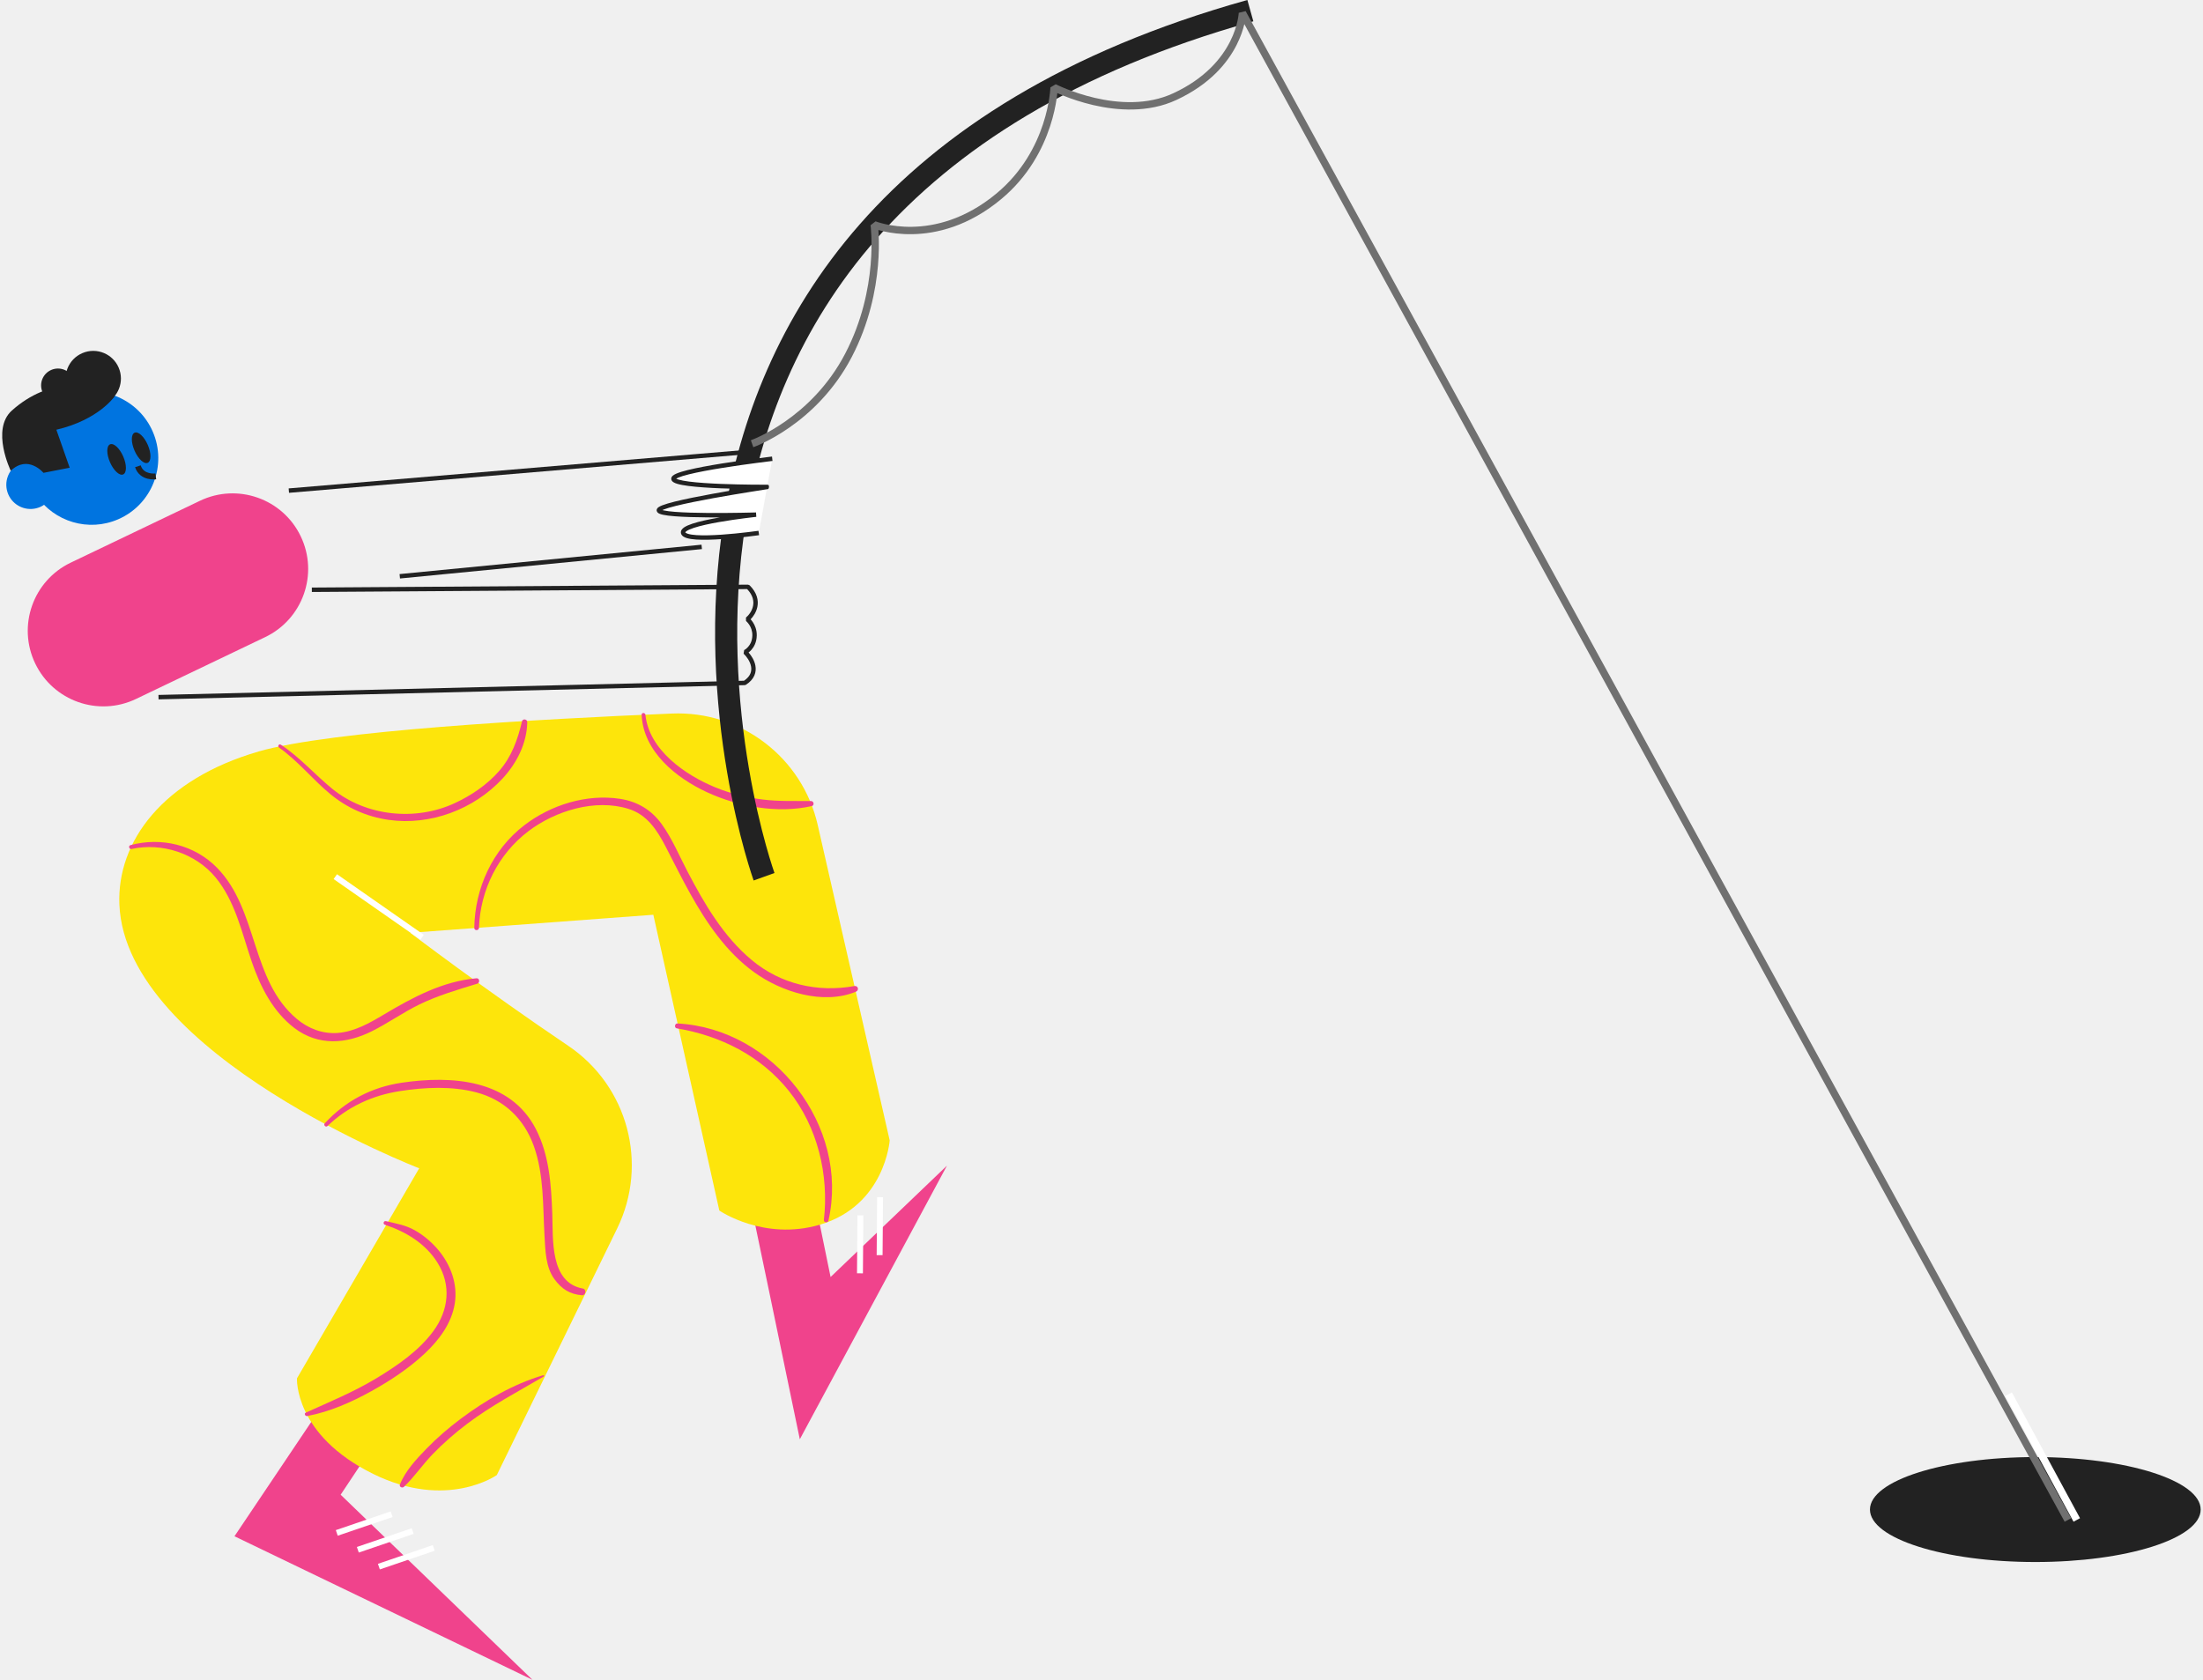
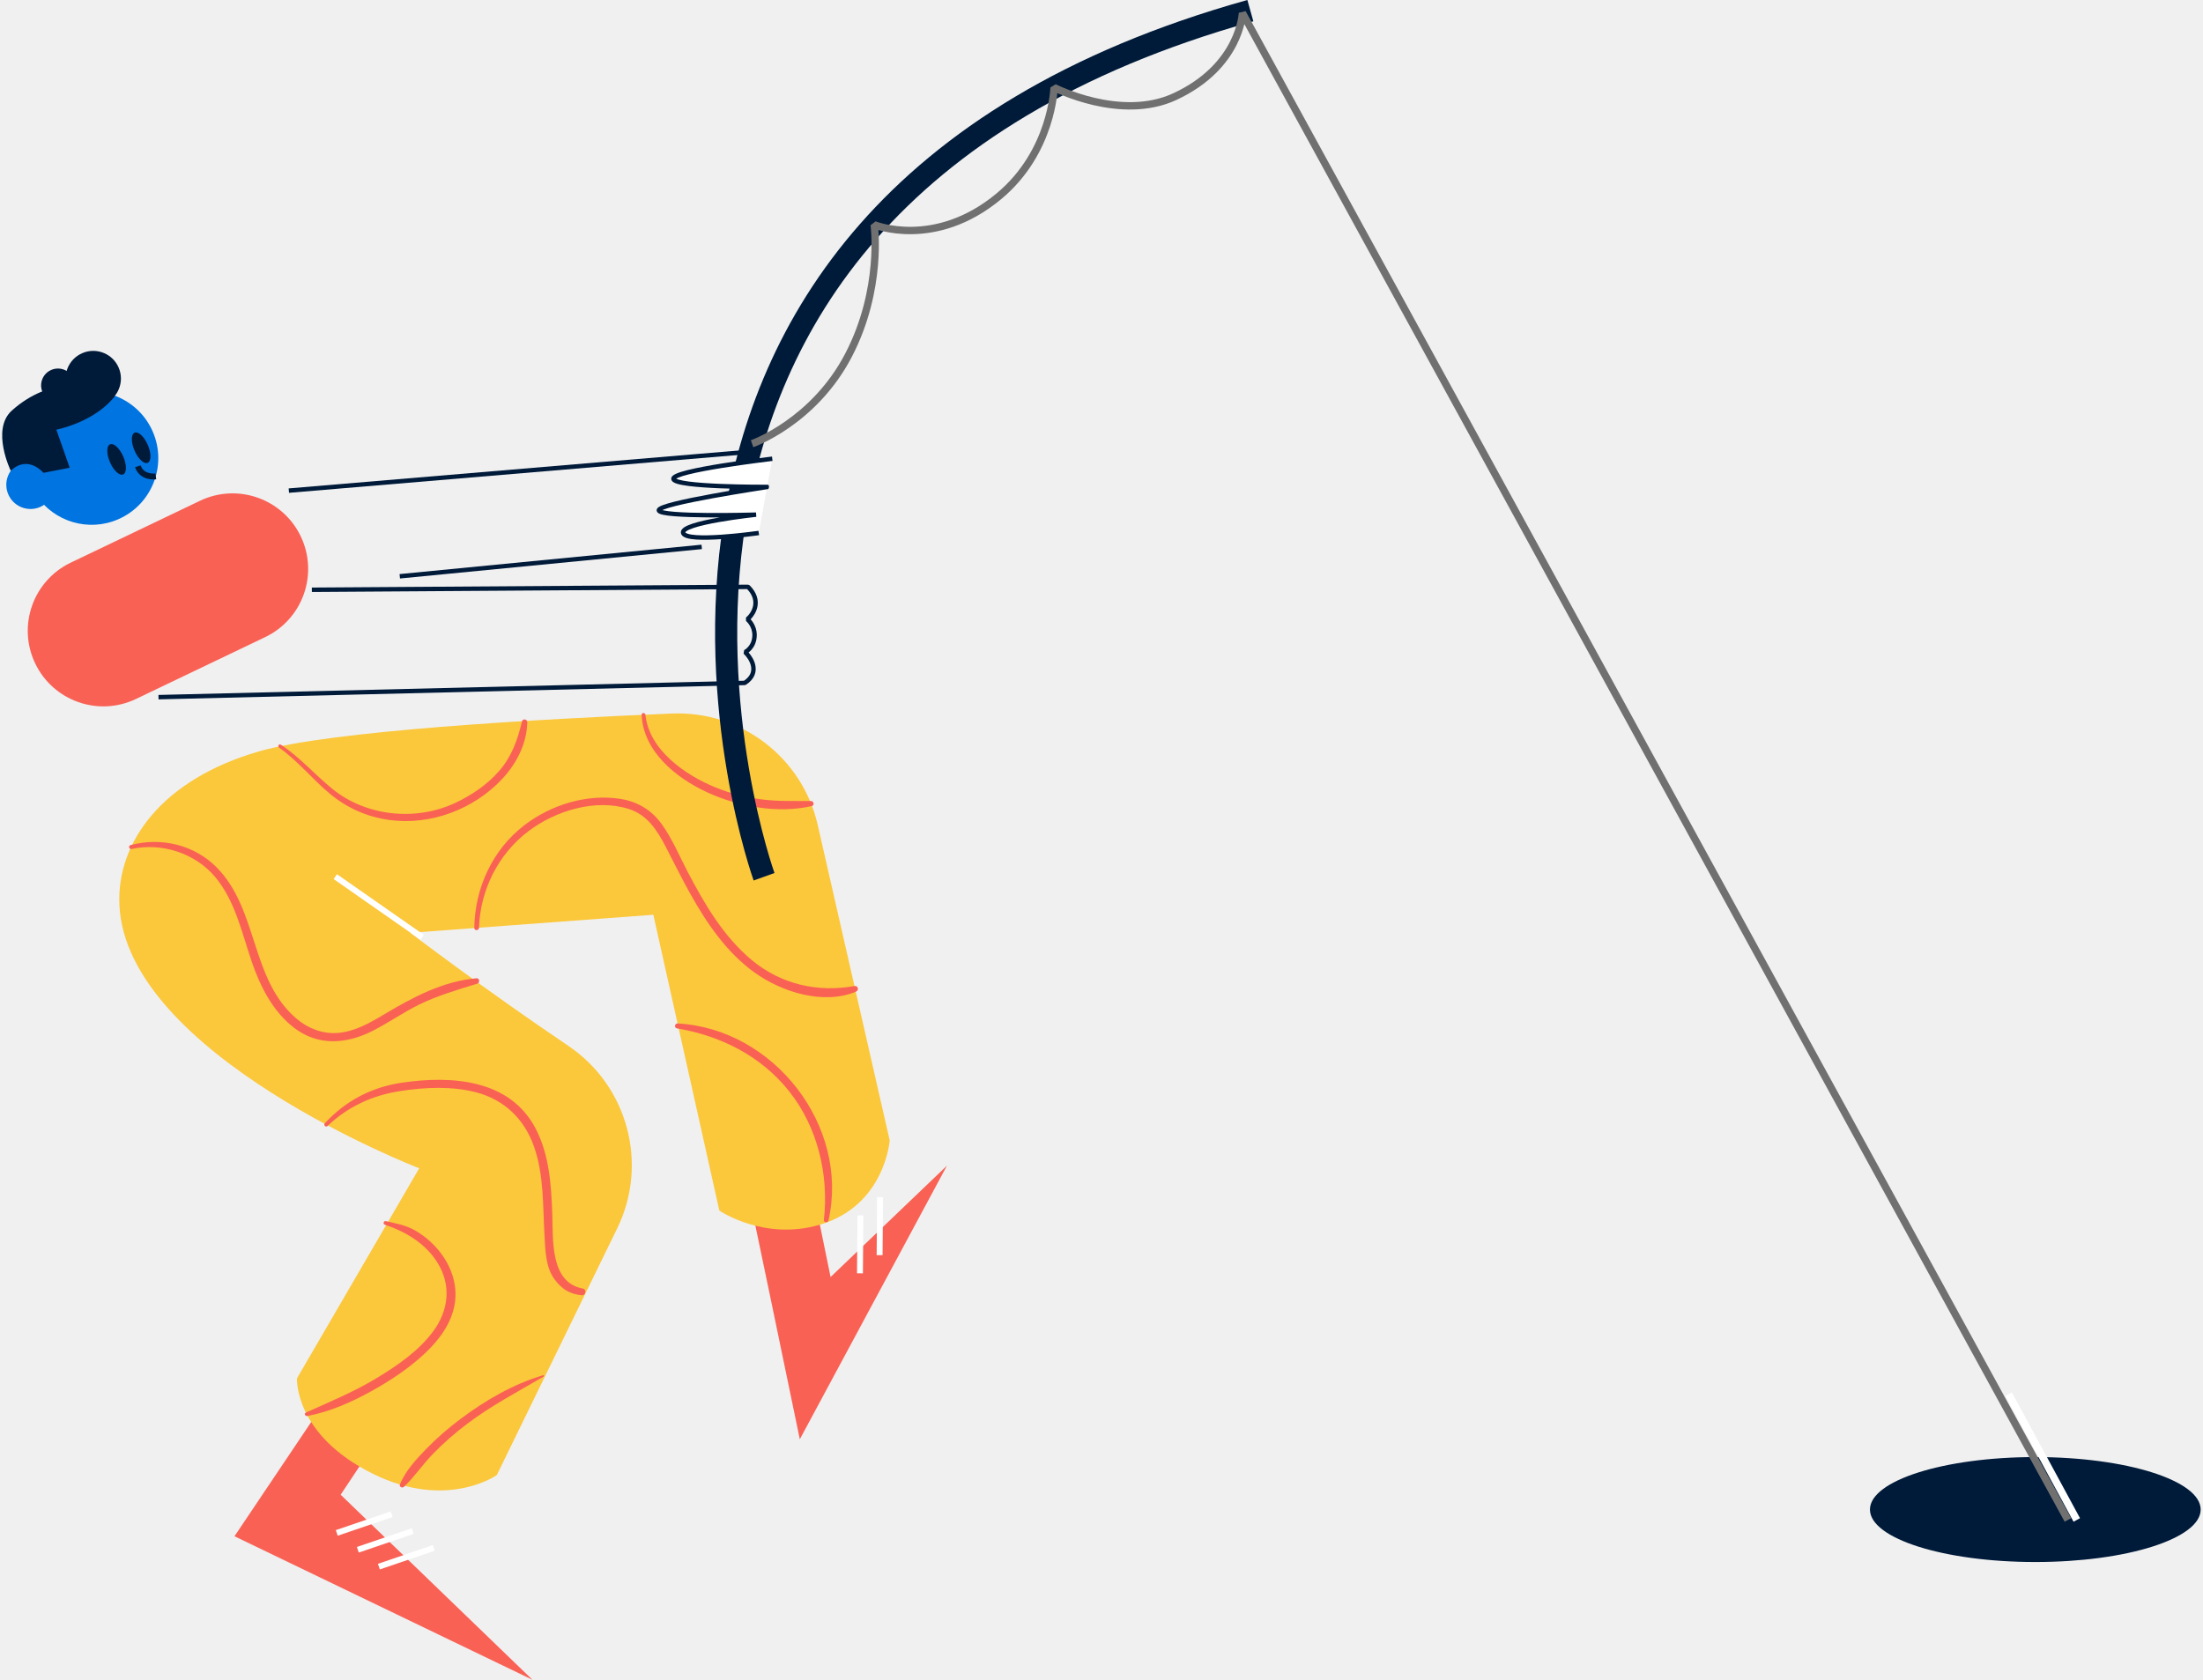
<svg xmlns="http://www.w3.org/2000/svg" width="708" height="540" viewBox="0 0 708 540" fill="none">
  <path d="M49.088 138.742C53.806 149.588 48.841 162.207 37.995 166.926C28.406 171.099 17.432 167.699 11.755 159.362C11.011 158.266 10.356 157.09 9.811 155.834C5.092 144.988 10.057 132.368 20.903 127.649C26.547 125.193 32.664 125.359 37.905 127.611C42.742 129.688 46.825 133.544 49.088 138.742Z" fill="#0074E0" />
-   <path d="M38.123 118.141C40.082 122.646 38.024 127.886 33.514 129.85C29.53 131.581 24.973 130.172 22.616 126.71C22.308 126.255 22.037 125.766 21.81 125.245C19.851 120.739 21.909 115.499 26.419 113.536C28.762 112.516 31.304 112.582 33.48 113.521C35.486 114.38 37.18 115.978 38.123 118.141Z" fill="#222222" />
-   <path d="M23.602 121.731C24.797 124.477 23.54 127.668 20.794 128.863C18.366 129.921 15.592 129.058 14.155 126.947C13.965 126.672 13.799 126.374 13.662 126.056C12.467 123.31 13.723 120.118 16.469 118.923C17.897 118.302 19.447 118.345 20.77 118.914C21.999 119.44 23.028 120.412 23.602 121.731Z" fill="#222222" />
-   <path fill-rule="evenodd" clip-rule="evenodd" d="M49.938 152.2C49.938 152.201 49.938 152.201 50.069 153.14C50.201 154.079 50.201 154.079 50.2 154.079L50.199 154.079L50.197 154.08L50.191 154.08L50.175 154.083C50.162 154.084 50.144 154.086 50.123 154.089C50.08 154.093 50.02 154.099 49.947 154.105C49.799 154.116 49.593 154.127 49.344 154.126C48.849 154.124 48.166 154.077 47.429 153.889C45.938 153.507 44.171 152.522 43.41 150.179L45.214 149.594C45.715 151.136 46.827 151.777 47.899 152.051C48.444 152.19 48.963 152.228 49.351 152.229C49.542 152.23 49.697 152.222 49.801 152.214C49.852 152.21 49.891 152.206 49.914 152.203C49.926 152.202 49.934 152.201 49.938 152.2C49.94 152.2 49.941 152.2 49.941 152.2L49.94 152.2L49.939 152.2L49.938 152.2Z" fill="#222222" />
-   <path d="M47.471 148.778C48.645 148.267 48.655 145.686 47.491 143.013C46.328 140.34 44.433 138.587 43.258 139.098C42.084 139.609 42.075 142.19 43.238 144.863C44.401 147.537 46.296 149.289 47.471 148.778Z" fill="#222222" />
-   <path d="M39.583 152.515C40.758 152.004 40.767 149.423 39.604 146.75C38.441 144.077 36.545 142.324 35.371 142.835C34.197 143.346 34.188 145.927 35.351 148.6C36.514 151.274 38.409 153.026 39.583 152.515Z" fill="#222222" />
+   <path d="M38.123 118.141C40.082 122.646 38.024 127.886 33.514 129.85C29.53 131.581 24.973 130.172 22.616 126.71C22.308 126.255 22.037 125.766 21.81 125.245C19.851 120.739 21.909 115.499 26.419 113.536C28.762 112.516 31.304 112.582 33.48 113.521C35.486 114.38 37.18 115.978 38.123 118.141Z" fill="#001A39" />
+   <path d="M23.602 121.731C24.797 124.477 23.54 127.668 20.794 128.863C18.366 129.921 15.592 129.058 14.155 126.947C13.965 126.672 13.799 126.374 13.662 126.056C12.467 123.31 13.723 120.118 16.469 118.923C17.897 118.302 19.447 118.345 20.77 118.914C21.999 119.44 23.028 120.412 23.602 121.731Z" fill="#001A39" />
+   <path fill-rule="evenodd" clip-rule="evenodd" d="M49.938 152.2C49.938 152.201 49.938 152.201 50.069 153.14C50.201 154.079 50.201 154.079 50.2 154.079L50.199 154.079L50.197 154.08L50.191 154.08L50.175 154.083C50.162 154.084 50.144 154.086 50.123 154.089C50.08 154.093 50.02 154.099 49.947 154.105C49.799 154.116 49.593 154.127 49.344 154.126C48.849 154.124 48.166 154.077 47.429 153.889C45.938 153.507 44.171 152.522 43.41 150.179L45.214 149.594C45.715 151.136 46.827 151.777 47.899 152.051C48.444 152.19 48.963 152.228 49.351 152.229C49.542 152.23 49.697 152.222 49.801 152.214C49.852 152.21 49.891 152.206 49.914 152.203C49.926 152.202 49.934 152.201 49.938 152.2C49.94 152.2 49.941 152.2 49.941 152.2L49.94 152.2L49.939 152.2L49.938 152.2Z" fill="#001A39" />
+   <path d="M47.471 148.778C48.645 148.267 48.655 145.686 47.491 143.013C46.328 140.34 44.433 138.587 43.258 139.098C42.084 139.609 42.075 142.19 43.238 144.863C44.401 147.537 46.296 149.289 47.471 148.778Z" fill="#001A39" />
+   <path d="M39.583 152.515C40.758 152.004 40.767 149.423 39.604 146.75C38.441 144.077 36.545 142.324 35.371 142.835C34.197 143.346 34.188 145.927 35.351 148.6C36.514 151.274 38.409 153.026 39.583 152.515Z" fill="#001A39" />
  <path d="M16.944 152.732C18.66 156.673 16.854 161.254 12.913 162.971C9.432 164.488 5.443 163.251 3.38 160.225C3.11 159.827 2.873 159.4 2.673 158.945C0.961 155.004 2.763 150.422 6.704 148.706C8.753 147.814 10.978 147.876 12.879 148.691C14.639 149.441 16.123 150.84 16.944 152.732Z" fill="#0074E0" />
-   <path d="M36.767 127.483C36.767 127.483 31.73 134.957 18.115 138.144L22.392 150.356L13.97 152.001C13.97 152.001 9.009 146.035 3.456 151.338C3.456 151.338 -2.966 138.087 3.797 131.988C15.625 121.332 30.535 122.1 36.767 127.483Z" fill="#222222" />
-   <path d="M654.11 502.136C683.461 502.136 707.254 494.584 707.254 485.267C707.254 475.951 683.461 468.399 654.11 468.399C624.76 468.399 600.966 475.951 600.966 485.267C600.966 494.584 624.76 502.136 654.11 502.136Z" fill="#222222" />
-   <path d="M304.326 374.726L266.932 410.517L258.396 368.855C258.396 368.855 237.278 369.239 237.629 369.889C237.98 370.538 257.044 462.674 257.044 462.674L304.326 374.726Z" fill="#F0438C" />
-   <path d="M105.789 448.528L75.356 493.856L171.13 540L109.478 480.501L129.819 449.908" fill="#F0438C" />
+   <path d="M36.767 127.483C36.767 127.483 31.73 134.957 18.115 138.144L22.392 150.356L13.97 152.001C13.97 152.001 9.009 146.035 3.456 151.338C3.456 151.338 -2.966 138.087 3.797 131.988C15.625 121.332 30.535 122.1 36.767 127.483Z" fill="#001A39" />
+   <path d="M654.11 502.136C683.461 502.136 707.254 494.584 707.254 485.267C707.254 475.951 683.461 468.399 654.11 468.399C624.76 468.399 600.966 475.951 600.966 485.267C600.966 494.584 624.76 502.136 654.11 502.136Z" fill="#001A39" />
+   <path d="M304.326 374.726L266.932 410.517L258.396 368.855C258.396 368.855 237.278 369.239 237.629 369.889C237.98 370.538 257.044 462.674 257.044 462.674L304.326 374.726Z" fill="#F96155" />
+   <path d="M105.789 448.528L75.356 493.856L171.13 540L109.478 480.501L129.819 449.908" fill="#F96155" />
  <path fill-rule="evenodd" clip-rule="evenodd" d="M275.426 409.319L275.573 390.691L277.47 390.706L277.323 409.334L275.426 409.319Z" fill="white" />
  <path fill-rule="evenodd" clip-rule="evenodd" d="M281.743 403.477L281.89 384.848L283.787 384.863L283.64 403.492L281.743 403.477Z" fill="white" />
  <path fill-rule="evenodd" clip-rule="evenodd" d="M132.937 493.08L115.305 499.093L114.692 497.298L132.325 491.284L132.937 493.08Z" fill="white" />
  <path fill-rule="evenodd" clip-rule="evenodd" d="M139.705 498.5L122.072 504.514L121.459 502.718L139.092 496.705L139.705 498.5Z" fill="white" />
  <path fill-rule="evenodd" clip-rule="evenodd" d="M126.17 487.664L108.537 493.677L107.925 491.882L125.557 485.868L126.17 487.664Z" fill="white" />
-   <path d="M38.37 290.803C40.409 339.167 134.722 375.565 134.722 375.565L95.441 443.088C95.441 443.088 94.435 461.261 119.964 473.833C143.7 485.523 159.663 474.184 159.663 474.184L198.356 394.886C208.481 374.133 201.771 349.093 182.621 336.184C156.097 318.305 131.863 299.866 131.863 299.866L209.966 294.066L231.179 389.152C231.179 389.152 245.477 399.016 263.518 393.691C284.437 387.516 285.93 366.607 285.93 366.607L262.792 265.175C257.85 243.512 238.155 228.459 215.956 229.379C172.932 231.158 106.173 234.899 83.144 241.567C52.303 250.512 37.517 270.539 38.37 290.803Z" fill="#FDE50B" />
-   <path d="M42.292 272.92C52.066 270.781 62.836 274.305 69.238 282.016C75.593 289.675 77.723 299.814 80.857 309.01C83.603 317.077 87.706 325.243 94.644 330.498C102.293 336.298 111.271 335.634 119.542 331.489C124.763 328.871 129.534 325.457 134.788 322.896C140.735 320.003 147.067 318.163 153.37 316.228C154.285 315.948 154.171 314.388 153.132 314.483C142.211 315.455 132.616 320.629 123.368 326.14C118.82 328.852 113.936 331.65 108.544 332.058C103.725 332.423 99.125 330.673 95.455 327.605C80.525 315.132 83.058 292.53 69.755 278.962C62.509 271.563 51.843 269.04 41.955 271.673C41.144 271.891 41.486 273.095 42.292 272.92Z" fill="#F0438C" />
-   <path d="M89.683 240.325C95.749 244.584 100.411 250.516 106.106 255.23C111.551 259.736 117.919 262.576 124.929 263.563C138.321 265.455 152.298 260.196 161.489 250.298C166.075 245.357 169.351 238.94 169.446 232.111C169.46 231.158 167.99 230.935 167.767 231.883C166.368 237.769 164.448 243.241 160.398 247.865C156.518 252.295 151.439 255.733 146.113 258.199C133.475 264.051 117.588 262.415 106.756 253.552C101.141 248.961 96.332 243.388 90.238 239.386C89.641 238.992 89.114 239.926 89.683 240.325Z" fill="#F0438C" />
-   <path d="M153.929 298.278C154.342 286.147 160.08 274.589 169.793 267.219C178.457 260.642 191.257 256.686 201.965 260.016C207.974 261.884 211.161 266.835 213.916 272.142C216.534 277.188 219.043 282.291 221.812 287.256C227.095 296.727 233.441 306.074 242.333 312.515C251.149 318.903 264.509 323.138 275.07 318.803C276.185 318.348 275.786 316.764 274.567 316.982C262.744 319.111 250.907 316.399 241.584 308.621C232.45 301 226.365 290.529 220.925 280.124C218.279 275.059 216.008 269.562 212.65 264.915C209.368 260.367 204.849 257.659 199.31 256.805C188.535 255.145 177.049 258.73 168.489 265.299C158.269 273.143 152.635 285.497 152.421 298.282C152.412 299.245 153.896 299.24 153.929 298.278Z" fill="#F0438C" />
-   <path d="M206.214 229.783C206.722 241.563 217.25 250.061 227.19 254.661C237.259 259.318 249.921 261.614 260.88 259.124C261.8 258.915 261.577 257.516 260.662 257.507C255.45 257.455 250.347 257.668 245.15 257.023C239.928 256.378 234.783 255.117 229.912 253.12C220.219 249.146 208.585 241.093 207.424 229.783C207.338 229.033 206.181 229 206.214 229.783Z" fill="#F0438C" />
-   <path d="M217.511 330.578C231.568 332.931 244.543 339.437 253.544 350.715C262.754 362.253 266.439 377.647 264.779 392.192C264.684 393.027 266.06 393.202 266.24 392.391C273.126 362.002 248.688 330.635 217.72 329.009C216.838 328.956 216.61 330.427 217.511 330.578Z" fill="#F0438C" />
-   <path d="M105.262 361.964C111.764 355.737 119.736 352.104 128.585 350.739C136.538 349.51 145.179 349.093 153.019 351.142C162.034 353.499 168.45 359.683 171.561 368.418C174.872 377.704 174.435 387.668 175 397.362C175.265 401.957 175.346 407.359 178.196 411.224C180.529 414.392 183.138 416.061 187.05 416.379C188.269 416.478 188.558 414.444 187.34 414.23C176.65 412.319 177.793 398.329 177.489 390.115C177.143 380.844 176.536 371.316 172.202 362.917C163.921 346.869 145.07 345.707 129.159 348.05C119.399 349.487 111.105 353.859 104.389 361.087C103.854 361.675 104.688 362.514 105.262 361.964Z" fill="#F0438C" />
-   <path d="M123.705 393.715C130.44 395.929 136.814 399.79 140.622 405.941C145.099 413.168 144.193 421.23 139.251 427.936C134.532 434.338 127.542 439.104 120.813 443.159C113.609 447.499 105.902 450.657 98.272 454.119C97.622 454.413 98.111 455.324 98.732 455.205C106.007 453.835 112.907 450.776 119.356 447.205C125.455 443.828 131.435 439.863 136.529 435.083C141.115 430.777 145.165 425.37 146.161 419.011C147.138 412.798 144.885 406.68 140.935 401.914C138.843 399.391 136.164 397.11 133.304 395.493C130.345 393.819 127.277 393.321 124.023 392.553C123.269 392.382 122.975 393.477 123.705 393.715Z" fill="#F0438C" />
-   <path d="M174.554 442.083C164.932 444.957 155.969 450.159 147.973 456.163C144.117 459.056 140.451 462.214 137.093 465.672C133.878 468.982 130.231 472.871 128.524 477.229C128.23 477.983 129.292 478.462 129.804 477.974C133.129 474.82 135.775 470.865 138.971 467.55C142.433 463.96 146.199 460.673 150.182 457.666C157.894 451.838 166.425 447.375 174.739 442.509C174.962 442.377 174.815 442.002 174.554 442.083Z" fill="#F0438C" />
+   <path d="M38.37 290.803C40.409 339.167 134.722 375.565 134.722 375.565L95.441 443.088C95.441 443.088 94.435 461.261 119.964 473.833C143.7 485.523 159.663 474.184 159.663 474.184L198.356 394.886C208.481 374.133 201.771 349.093 182.621 336.184C156.097 318.305 131.863 299.866 131.863 299.866L209.966 294.066L231.179 389.152C231.179 389.152 245.477 399.016 263.518 393.691C284.437 387.516 285.93 366.607 285.93 366.607L262.792 265.175C257.85 243.512 238.155 228.459 215.956 229.379C172.932 231.158 106.173 234.899 83.144 241.567C52.303 250.512 37.517 270.539 38.37 290.803Z" fill="#FBC73B" />
+   <path d="M42.292 272.92C52.066 270.781 62.836 274.305 69.238 282.016C75.593 289.675 77.723 299.814 80.857 309.01C83.603 317.077 87.706 325.243 94.644 330.498C102.293 336.298 111.271 335.634 119.542 331.489C124.763 328.871 129.534 325.457 134.788 322.896C140.735 320.003 147.067 318.163 153.37 316.228C154.285 315.948 154.171 314.388 153.132 314.483C142.211 315.455 132.616 320.629 123.368 326.14C118.82 328.852 113.936 331.65 108.544 332.058C103.725 332.423 99.125 330.673 95.455 327.605C80.525 315.132 83.058 292.53 69.755 278.962C62.509 271.563 51.843 269.04 41.955 271.673C41.144 271.891 41.486 273.095 42.292 272.92Z" fill="#F96155" />
+   <path d="M89.683 240.325C95.749 244.584 100.411 250.516 106.106 255.23C111.551 259.736 117.919 262.576 124.929 263.563C138.321 265.455 152.298 260.196 161.489 250.298C166.075 245.357 169.351 238.94 169.446 232.111C169.46 231.158 167.99 230.935 167.767 231.883C166.368 237.769 164.448 243.241 160.398 247.865C156.518 252.295 151.439 255.733 146.113 258.199C133.475 264.051 117.588 262.415 106.756 253.552C101.141 248.961 96.332 243.388 90.238 239.386C89.641 238.992 89.114 239.926 89.683 240.325Z" fill="#F96155" />
+   <path d="M153.929 298.278C154.342 286.147 160.08 274.589 169.793 267.219C178.457 260.642 191.257 256.686 201.965 260.016C207.974 261.884 211.161 266.835 213.916 272.142C216.534 277.188 219.043 282.291 221.812 287.256C227.095 296.727 233.441 306.074 242.333 312.515C251.149 318.903 264.509 323.138 275.07 318.803C276.185 318.348 275.786 316.764 274.567 316.982C262.744 319.111 250.907 316.399 241.584 308.621C232.45 301 226.365 290.529 220.925 280.124C218.279 275.059 216.008 269.562 212.65 264.915C209.368 260.367 204.849 257.659 199.31 256.805C188.535 255.145 177.049 258.73 168.489 265.299C158.269 273.143 152.635 285.497 152.421 298.282C152.412 299.245 153.896 299.24 153.929 298.278Z" fill="#F96155" />
+   <path d="M206.214 229.783C206.722 241.563 217.25 250.061 227.19 254.661C237.259 259.318 249.921 261.614 260.88 259.124C261.8 258.915 261.577 257.516 260.662 257.507C255.45 257.455 250.347 257.668 245.15 257.023C239.928 256.378 234.783 255.117 229.912 253.12C220.219 249.146 208.585 241.093 207.424 229.783C207.338 229.033 206.181 229 206.214 229.783Z" fill="#F96155" />
+   <path d="M217.511 330.578C231.568 332.931 244.543 339.437 253.544 350.715C262.754 362.253 266.439 377.647 264.779 392.192C264.684 393.027 266.06 393.202 266.24 392.391C273.126 362.002 248.688 330.635 217.72 329.009C216.838 328.956 216.61 330.427 217.511 330.578Z" fill="#F96155" />
+   <path d="M105.262 361.964C111.764 355.737 119.736 352.104 128.585 350.739C136.538 349.51 145.179 349.093 153.019 351.142C162.034 353.499 168.45 359.683 171.561 368.418C174.872 377.704 174.435 387.668 175 397.362C175.265 401.957 175.346 407.359 178.196 411.224C180.529 414.392 183.138 416.061 187.05 416.379C188.269 416.478 188.558 414.444 187.34 414.23C176.65 412.319 177.793 398.329 177.489 390.115C177.143 380.844 176.536 371.316 172.202 362.917C163.921 346.869 145.07 345.707 129.159 348.05C119.399 349.487 111.105 353.859 104.389 361.087C103.854 361.675 104.688 362.514 105.262 361.964Z" fill="#F96155" />
+   <path d="M123.705 393.715C130.44 395.929 136.814 399.79 140.622 405.941C145.099 413.168 144.193 421.23 139.251 427.936C134.532 434.338 127.542 439.104 120.813 443.159C113.609 447.499 105.902 450.657 98.272 454.119C97.622 454.413 98.111 455.324 98.732 455.205C106.007 453.835 112.907 450.776 119.356 447.205C125.455 443.828 131.435 439.863 136.529 435.083C141.115 430.777 145.165 425.37 146.161 419.011C147.138 412.798 144.885 406.68 140.935 401.914C138.843 399.391 136.164 397.11 133.304 395.493C130.345 393.819 127.277 393.321 124.023 392.553C123.269 392.382 122.975 393.477 123.705 393.715Z" fill="#F96155" />
+   <path d="M174.554 442.083C164.932 444.957 155.969 450.159 147.973 456.163C144.117 459.056 140.451 462.214 137.093 465.672C133.878 468.982 130.231 472.871 128.524 477.229C128.23 477.983 129.292 478.462 129.804 477.974C133.129 474.82 135.775 470.865 138.971 467.55C142.433 463.96 146.199 460.673 150.182 457.666C157.894 451.838 166.425 447.375 174.739 442.509C174.962 442.377 174.815 442.002 174.554 442.083Z" fill="#F96155" />
  <path fill-rule="evenodd" clip-rule="evenodd" d="M108.305 281.034L136.204 300.516L135.118 302.071L107.219 282.589L108.305 281.034Z" fill="white" />
-   <path fill-rule="evenodd" clip-rule="evenodd" d="M248.904 280.637C248.904 280.637 248.903 280.636 245.558 281.845C242.213 283.054 242.212 283.051 242.211 283.048L242.207 283.037L242.194 283.001C242.183 282.97 242.168 282.927 242.148 282.871C242.108 282.758 242.052 282.595 241.979 282.383C241.833 281.957 241.624 281.334 241.364 280.524C240.843 278.904 240.115 276.535 239.276 273.507C237.597 267.452 235.471 258.751 233.659 248.112C230.039 226.853 227.657 197.754 232.69 166.53C237.727 135.279 250.2 101.856 276.313 72.1C302.43 42.339 342.002 16.46 400.883 0L402.798 6.851C345.015 23.005 306.72 48.235 281.66 76.793C256.594 105.355 244.58 137.461 239.713 167.662C234.841 197.889 237.138 226.164 240.672 246.917C242.437 257.285 244.507 265.748 246.131 271.607C246.943 274.536 247.642 276.811 248.136 278.346C248.383 279.113 248.578 279.695 248.71 280.08C248.776 280.273 248.826 280.417 248.858 280.51L248.881 280.573L248.894 280.611L248.902 280.633L248.904 280.637Z" fill="#222222" />
+   <path fill-rule="evenodd" clip-rule="evenodd" d="M248.904 280.637C248.904 280.637 248.903 280.636 245.558 281.845C242.213 283.054 242.212 283.051 242.211 283.048L242.207 283.037L242.194 283.001C242.183 282.97 242.168 282.927 242.148 282.871C242.108 282.758 242.052 282.595 241.979 282.383C241.833 281.957 241.624 281.334 241.364 280.524C240.843 278.904 240.115 276.535 239.276 273.507C237.597 267.452 235.471 258.751 233.659 248.112C230.039 226.853 227.657 197.754 232.69 166.53C237.727 135.279 250.2 101.856 276.313 72.1C302.43 42.339 342.002 16.46 400.883 0L402.798 6.851C345.015 23.005 306.72 48.235 281.66 76.793C256.594 105.355 244.58 137.461 239.713 167.662C234.841 197.889 237.138 226.164 240.672 246.917C242.437 257.285 244.507 265.748 246.131 271.607C246.943 274.536 247.642 276.811 248.136 278.346C248.383 279.113 248.578 279.695 248.71 280.08C248.776 280.273 248.826 280.417 248.858 280.51L248.881 280.573L248.894 280.611L248.902 280.633L248.904 280.637Z" fill="#001A39" />
  <path fill-rule="evenodd" clip-rule="evenodd" d="M666.389 489.176L644.493 448.746L646.578 447.617L668.474 488.046L666.389 489.176Z" fill="white" />
-   <path fill-rule="evenodd" clip-rule="evenodd" d="M240.114 189.369L100.226 190.301L100.216 188.879L240.408 187.944L240.915 188.153C243.307 190.544 243.827 192.984 243.404 195.08C243.066 196.76 242.137 198.153 241.228 199.085C241.449 199.325 241.709 199.642 241.967 200.032C242.61 201.005 243.249 202.449 243.21 204.307C243.163 206.47 242.324 207.96 241.48 208.906C241.163 209.261 240.847 209.539 240.576 209.747C241.509 210.803 242.458 212.301 242.767 213.956C242.959 214.987 242.904 216.092 242.426 217.175C241.949 218.257 241.073 219.262 239.716 220.137L239.348 220.25L50.959 224.822L50.925 223.399L239.11 218.832C240.18 218.109 240.797 217.343 241.125 216.6C241.468 215.822 241.517 215.016 241.368 214.217C241.065 212.589 239.945 211.05 238.975 210.135L239.161 208.975C239.161 208.974 239.161 208.974 239.161 208.974L239.159 208.975L239.159 208.975C239.161 208.974 239.165 208.972 239.172 208.968C239.179 208.965 239.188 208.96 239.2 208.954C239.211 208.947 239.225 208.94 239.242 208.931C239.306 208.894 239.403 208.836 239.523 208.754C239.763 208.588 240.089 208.328 240.418 207.959C241.071 207.228 241.749 206.054 241.788 204.277C241.819 202.776 241.306 201.612 240.78 200.817C240.516 200.418 240.252 200.116 240.056 199.915C239.958 199.815 239.878 199.741 239.825 199.694C239.811 199.682 239.8 199.672 239.79 199.664C239.78 199.655 239.772 199.649 239.766 199.644L239.756 199.635L239.755 199.635C239.755 199.635 239.755 199.635 239.756 199.634L239.74 198.528C240.617 197.798 241.678 196.445 242.01 194.799C242.32 193.26 242.013 191.373 240.114 189.369Z" fill="#222222" />
-   <path fill-rule="evenodd" clip-rule="evenodd" d="M240.187 146.009L92.887 158.425L92.768 157.007L240.068 144.592L240.187 146.009Z" fill="#222222" />
+   <path fill-rule="evenodd" clip-rule="evenodd" d="M240.114 189.369L100.226 190.301L100.216 188.879L240.408 187.944L240.915 188.153C243.307 190.544 243.827 192.984 243.404 195.08C243.066 196.76 242.137 198.153 241.228 199.085C241.449 199.325 241.709 199.642 241.967 200.032C242.61 201.005 243.249 202.449 243.21 204.307C243.163 206.47 242.324 207.96 241.48 208.906C241.163 209.261 240.847 209.539 240.576 209.747C241.509 210.803 242.458 212.301 242.767 213.956C242.959 214.987 242.904 216.092 242.426 217.175C241.949 218.257 241.073 219.262 239.716 220.137L239.348 220.25L50.959 224.822L50.925 223.399L239.11 218.832C240.18 218.109 240.797 217.343 241.125 216.6C241.468 215.822 241.517 215.016 241.368 214.217C241.065 212.589 239.945 211.05 238.975 210.135L239.161 208.975C239.161 208.974 239.161 208.974 239.161 208.974L239.159 208.975L239.159 208.975C239.161 208.974 239.165 208.972 239.172 208.968C239.179 208.965 239.188 208.96 239.2 208.954C239.211 208.947 239.225 208.94 239.242 208.931C239.306 208.894 239.403 208.836 239.523 208.754C239.763 208.588 240.089 208.328 240.418 207.959C241.071 207.228 241.749 206.054 241.788 204.277C241.819 202.776 241.306 201.612 240.78 200.817C240.516 200.418 240.252 200.116 240.056 199.915C239.958 199.815 239.878 199.741 239.825 199.694C239.811 199.682 239.8 199.672 239.79 199.664C239.78 199.655 239.772 199.649 239.766 199.644L239.756 199.635L239.755 199.635C239.755 199.635 239.755 199.635 239.756 199.634L239.74 198.528C240.617 197.798 241.678 196.445 242.01 194.799C242.32 193.26 242.013 191.373 240.114 189.369Z" fill="#001A39" />
+   <path fill-rule="evenodd" clip-rule="evenodd" d="M240.187 146.009L92.887 158.425L92.768 157.007L240.068 144.592L240.187 146.009Z" fill="#001A39" />
  <path d="M243.856 171.332C243.856 171.332 220.603 174.656 219.56 171.332C218.516 168.007 242.988 165.442 242.988 165.442C242.988 165.442 212.271 166.348 211.749 164.081C211.227 161.814 246.805 156.531 246.63 156.531C246.454 156.531 216.956 156.682 216.435 153.965C215.913 151.248 248.19 147.473 248.19 147.473" fill="white" />
-   <path fill-rule="evenodd" clip-rule="evenodd" d="M217.31 153.88C217.451 153.788 217.655 153.679 217.934 153.558C218.71 153.219 219.881 152.86 221.348 152.494C224.27 151.766 228.232 151.043 232.229 150.402C236.222 149.762 240.233 149.206 243.247 148.81C244.754 148.612 246.011 148.454 246.891 148.346C247.331 148.292 247.677 148.25 247.912 148.222C248.03 148.208 248.12 148.197 248.181 148.19L248.272 148.179C248.272 148.179 248.273 148.179 248.19 147.473C248.107 146.766 248.107 146.766 248.107 146.766L248.014 146.777C247.952 146.784 247.861 146.795 247.743 146.809C247.506 146.838 247.159 146.88 246.717 146.934C245.834 147.043 244.573 147.201 243.062 147.4C240.041 147.796 236.015 148.354 232.004 148.997C227.998 149.64 223.987 150.37 221.004 151.114C219.518 151.484 218.254 151.866 217.365 152.254C216.926 152.445 216.531 152.658 216.244 152.903C215.979 153.128 215.629 153.54 215.736 154.099C215.827 154.574 216.196 154.872 216.489 155.05C216.809 155.244 217.218 155.402 217.671 155.537C218.584 155.81 219.824 156.032 221.257 156.218C224.13 156.59 227.897 156.827 231.633 156.978C233.867 157.068 236.097 157.128 238.127 157.168C235.345 157.626 232.136 158.172 228.932 158.756C224.525 159.558 220.114 160.435 216.831 161.254C215.195 161.663 213.812 162.064 212.846 162.443C212.369 162.63 211.95 162.827 211.647 163.041C211.497 163.146 211.335 163.283 211.216 163.459C211.089 163.646 210.982 163.921 211.056 164.24C211.116 164.503 211.271 164.692 211.414 164.817C211.557 164.943 211.724 165.039 211.886 165.115C212.21 165.265 212.626 165.385 213.091 165.485C214.028 165.688 215.309 165.841 216.794 165.959C219.773 166.195 223.682 166.294 227.559 166.323C228.849 166.332 230.138 166.334 231.389 166.33C231.179 166.366 230.969 166.402 230.759 166.44C227.758 166.969 224.756 167.609 222.557 168.333C221.467 168.693 220.52 169.091 219.866 169.537C219.54 169.759 219.238 170.025 219.042 170.349C218.833 170.696 218.745 171.111 218.881 171.545C219.008 171.949 219.287 172.247 219.598 172.464C219.908 172.679 220.286 172.84 220.693 172.966C221.507 173.217 222.565 173.365 223.749 173.444C226.125 173.603 229.168 173.497 232.148 173.288C235.136 173.079 238.087 172.766 240.29 172.506C241.391 172.375 242.307 172.258 242.948 172.173C243.268 172.131 243.52 172.097 243.691 172.073C243.777 172.061 243.843 172.052 243.888 172.046L243.952 172.037L243.955 172.036L243.956 172.036C243.956 172.036 243.956 172.036 243.856 171.332C243.755 170.628 243.755 170.628 243.755 170.628L243.739 170.63L243.69 170.637C243.646 170.643 243.582 170.652 243.497 170.664C243.328 170.687 243.079 170.721 242.761 170.763C242.126 170.847 241.217 170.963 240.122 171.093C237.933 171.352 235.006 171.662 232.049 171.869C229.086 172.076 226.121 172.177 223.844 172.025C222.7 171.948 221.771 171.81 221.113 171.607C220.785 171.505 220.557 171.397 220.411 171.296C220.281 171.206 220.248 171.144 220.24 171.124C220.243 171.117 220.248 171.104 220.259 171.086C220.307 171.007 220.424 170.878 220.668 170.712C221.153 170.381 221.946 170.033 223.003 169.685C225.1 168.993 228.019 168.368 231.006 167.841C233.985 167.315 236.999 166.892 239.271 166.6C240.406 166.454 241.355 166.342 242.019 166.265C242.352 166.227 242.613 166.198 242.79 166.178C242.879 166.169 242.947 166.161 242.993 166.157L243.062 166.149C243.062 166.149 243.062 166.149 242.988 165.442L243.062 166.149L242.967 164.731L242.988 165.442C242.967 164.731 242.967 164.731 242.967 164.731L242.879 164.733C242.822 164.735 242.736 164.737 242.623 164.74C242.399 164.746 242.069 164.755 241.65 164.765C240.81 164.785 239.61 164.812 238.168 164.837C235.283 164.886 231.434 164.928 227.569 164.9C223.701 164.871 219.833 164.772 216.906 164.54C215.439 164.424 214.234 164.277 213.391 164.095C213.198 164.053 213.032 164.011 212.89 163.97C213.023 163.907 213.181 163.84 213.365 163.768C214.243 163.424 215.553 163.04 217.176 162.635C220.412 161.826 224.787 160.957 229.187 160.155C233.584 159.355 237.993 158.624 241.293 158.094C242.943 157.829 244.315 157.614 245.269 157.465C245.48 157.432 245.671 157.402 245.84 157.376C246.053 157.343 246.231 157.315 246.371 157.293C246.496 157.274 246.593 157.259 246.657 157.248C246.689 157.243 246.716 157.239 246.736 157.235C246.743 157.234 246.76 157.231 246.778 157.227C246.784 157.226 246.797 157.222 246.805 157.22C246.819 157.217 246.864 157.203 246.895 157.191C247.01 157.132 247.337 156.45 246.983 155.913C246.846 155.853 246.665 155.82 246.63 155.819C246.627 155.819 246.617 155.819 246.601 155.819C246.082 155.821 238.906 155.848 231.691 155.556C227.965 155.405 224.249 155.171 221.439 154.807C220.03 154.624 218.879 154.413 218.078 154.174C217.735 154.071 217.483 153.971 217.31 153.88ZM217.1 154.052C217.1 154.052 217.102 154.049 217.107 154.043C217.103 154.049 217.101 154.052 217.1 154.052Z" fill="#222222" />
-   <path fill-rule="evenodd" clip-rule="evenodd" d="M128.412 184.548L225.452 175.101L225.59 176.517L128.55 185.964L128.412 184.548Z" fill="#222222" />
-   <path d="M96.649 172.404C102.445 184.502 97.333 199.009 85.235 204.804L43.71 224.689C31.612 230.484 17.104 225.372 11.309 213.274C5.514 201.176 10.626 186.669 22.724 180.874L64.249 160.989C76.347 155.193 90.854 160.306 96.649 172.404Z" fill="#F0438C" />
+   <path fill-rule="evenodd" clip-rule="evenodd" d="M217.31 153.88C217.451 153.788 217.655 153.679 217.934 153.558C218.71 153.219 219.881 152.86 221.348 152.494C224.27 151.766 228.232 151.043 232.229 150.402C236.222 149.762 240.233 149.206 243.247 148.81C244.754 148.612 246.011 148.454 246.891 148.346C247.331 148.292 247.677 148.25 247.912 148.222C248.03 148.208 248.12 148.197 248.181 148.19L248.272 148.179C248.272 148.179 248.273 148.179 248.19 147.473C248.107 146.766 248.107 146.766 248.107 146.766L248.014 146.777C247.952 146.784 247.861 146.795 247.743 146.809C247.506 146.838 247.159 146.88 246.717 146.934C245.834 147.043 244.573 147.201 243.062 147.4C240.041 147.796 236.015 148.354 232.004 148.997C227.998 149.64 223.987 150.37 221.004 151.114C219.518 151.484 218.254 151.866 217.365 152.254C216.926 152.445 216.531 152.658 216.244 152.903C215.979 153.128 215.629 153.54 215.736 154.099C215.827 154.574 216.196 154.872 216.489 155.05C216.809 155.244 217.218 155.402 217.671 155.537C218.584 155.81 219.824 156.032 221.257 156.218C224.13 156.59 227.897 156.827 231.633 156.978C233.867 157.068 236.097 157.128 238.127 157.168C235.345 157.626 232.136 158.172 228.932 158.756C224.525 159.558 220.114 160.435 216.831 161.254C215.195 161.663 213.812 162.064 212.846 162.443C212.369 162.63 211.95 162.827 211.647 163.041C211.497 163.146 211.335 163.283 211.216 163.459C211.089 163.646 210.982 163.921 211.056 164.24C211.116 164.503 211.271 164.692 211.414 164.817C211.557 164.943 211.724 165.039 211.886 165.115C212.21 165.265 212.626 165.385 213.091 165.485C214.028 165.688 215.309 165.841 216.794 165.959C219.773 166.195 223.682 166.294 227.559 166.323C228.849 166.332 230.138 166.334 231.389 166.33C231.179 166.366 230.969 166.402 230.759 166.44C227.758 166.969 224.756 167.609 222.557 168.333C221.467 168.693 220.52 169.091 219.866 169.537C219.54 169.759 219.238 170.025 219.042 170.349C218.833 170.696 218.745 171.111 218.881 171.545C219.008 171.949 219.287 172.247 219.598 172.464C219.908 172.679 220.286 172.84 220.693 172.966C221.507 173.217 222.565 173.365 223.749 173.444C226.125 173.603 229.168 173.497 232.148 173.288C235.136 173.079 238.087 172.766 240.29 172.506C241.391 172.375 242.307 172.258 242.948 172.173C243.268 172.131 243.52 172.097 243.691 172.073C243.777 172.061 243.843 172.052 243.888 172.046L243.952 172.037L243.955 172.036L243.956 172.036C243.956 172.036 243.956 172.036 243.856 171.332C243.755 170.628 243.755 170.628 243.755 170.628L243.739 170.63L243.69 170.637C243.646 170.643 243.582 170.652 243.497 170.664C243.328 170.687 243.079 170.721 242.761 170.763C242.126 170.847 241.217 170.963 240.122 171.093C237.933 171.352 235.006 171.662 232.049 171.869C229.086 172.076 226.121 172.177 223.844 172.025C222.7 171.948 221.771 171.81 221.113 171.607C220.785 171.505 220.557 171.397 220.411 171.296C220.281 171.206 220.248 171.144 220.24 171.124C220.243 171.117 220.248 171.104 220.259 171.086C220.307 171.007 220.424 170.878 220.668 170.712C221.153 170.381 221.946 170.033 223.003 169.685C225.1 168.993 228.019 168.368 231.006 167.841C233.985 167.315 236.999 166.892 239.271 166.6C240.406 166.454 241.355 166.342 242.019 166.265C242.352 166.227 242.613 166.198 242.79 166.178C242.879 166.169 242.947 166.161 242.993 166.157L243.062 166.149C243.062 166.149 243.062 166.149 242.988 165.442L243.062 166.149L242.967 164.731L242.988 165.442C242.967 164.731 242.967 164.731 242.967 164.731L242.879 164.733C242.822 164.735 242.736 164.737 242.623 164.74C242.399 164.746 242.069 164.755 241.65 164.765C240.81 164.785 239.61 164.812 238.168 164.837C235.283 164.886 231.434 164.928 227.569 164.9C223.701 164.871 219.833 164.772 216.906 164.54C215.439 164.424 214.234 164.277 213.391 164.095C213.198 164.053 213.032 164.011 212.89 163.97C213.023 163.907 213.181 163.84 213.365 163.768C214.243 163.424 215.553 163.04 217.176 162.635C220.412 161.826 224.787 160.957 229.187 160.155C233.584 159.355 237.993 158.624 241.293 158.094C242.943 157.829 244.315 157.614 245.269 157.465C245.48 157.432 245.671 157.402 245.84 157.376C246.053 157.343 246.231 157.315 246.371 157.293C246.496 157.274 246.593 157.259 246.657 157.248C246.689 157.243 246.716 157.239 246.736 157.235C246.743 157.234 246.76 157.231 246.778 157.227C246.784 157.226 246.797 157.222 246.805 157.22C246.819 157.217 246.864 157.203 246.895 157.191C247.01 157.132 247.337 156.45 246.983 155.913C246.846 155.853 246.665 155.82 246.63 155.819C246.627 155.819 246.617 155.819 246.601 155.819C246.082 155.821 238.906 155.848 231.691 155.556C227.965 155.405 224.249 155.171 221.439 154.807C220.03 154.624 218.879 154.413 218.078 154.174C217.735 154.071 217.483 153.971 217.31 153.88ZM217.1 154.052C217.1 154.052 217.102 154.049 217.107 154.043C217.103 154.049 217.101 154.052 217.1 154.052Z" fill="#001A39" />
+   <path fill-rule="evenodd" clip-rule="evenodd" d="M128.412 184.548L225.452 175.101L225.59 176.517L128.55 185.964L128.412 184.548Z" fill="#001A39" />
+   <path d="M96.649 172.404C102.445 184.502 97.333 199.009 85.235 204.804L43.71 224.689C31.612 230.484 17.104 225.372 11.309 213.274C5.514 201.176 10.626 186.669 22.724 180.874L64.249 160.989C76.347 155.193 90.854 160.306 96.649 172.404Z" fill="#F96155" />
  <path fill-rule="evenodd" clip-rule="evenodd" d="M398.108 4.111L400.329 3.582L665.616 488.046L663.537 489.185L399.908 7.751C399.481 9.533 398.732 11.866 397.419 14.456C394.52 20.178 388.899 27.103 378.063 32.135C369.009 36.339 358.999 35.552 351.362 33.784C347.529 32.896 344.252 31.752 341.933 30.83C341.094 30.496 340.38 30.191 339.808 29.937C339.754 30.449 339.679 31.061 339.576 31.762C339.248 33.979 338.629 37.078 337.46 40.632C335.124 47.737 330.58 56.697 321.753 64.026C311.228 72.768 300.949 75.129 293.275 75.279C289.446 75.354 286.275 74.879 284.053 74.383C283.381 74.232 282.795 74.08 282.303 73.94C282.34 74.45 282.377 75.058 282.405 75.757C282.5 78.067 282.507 81.362 282.164 85.33C281.478 93.262 279.385 103.907 273.751 114.733C268.043 125.699 260.144 132.948 253.68 137.452C250.447 139.705 247.567 141.276 245.489 142.285C244.45 142.79 243.61 143.156 243.026 143.396C242.734 143.516 242.506 143.605 242.348 143.665C242.269 143.695 242.208 143.718 242.166 143.733C242.145 143.741 242.128 143.747 242.116 143.751L242.097 143.758L242.096 143.758C242.095 143.759 242.095 143.759 241.702 142.64C241.316 141.538 241.31 141.522 241.309 141.521L241.31 141.521L241.317 141.519C241.325 141.516 241.337 141.512 241.353 141.506C241.386 141.494 241.438 141.475 241.506 141.448C241.644 141.396 241.852 141.315 242.124 141.203C242.666 140.98 243.461 140.635 244.453 140.153C246.437 139.188 249.207 137.679 252.324 135.507C258.559 131.162 266.158 124.183 271.647 113.638C277.101 103.16 279.134 92.837 279.802 85.126C280.135 81.272 280.127 78.078 280.036 75.853C279.99 74.741 279.924 73.872 279.87 73.285C279.843 72.992 279.819 72.769 279.802 72.621C279.793 72.547 279.787 72.492 279.782 72.457L279.777 72.418L279.776 72.41L279.776 72.409C279.776 72.409 279.776 72.409 279.777 72.409L281.399 71.152C281.399 71.15 281.399 71.15 281.399 71.15L281.4 71.151L281.404 71.153C281.411 71.155 281.421 71.159 281.437 71.165C281.467 71.177 281.516 71.196 281.583 71.22C281.716 71.269 281.92 71.341 282.191 71.428C282.731 71.603 283.537 71.837 284.571 72.069C286.64 72.531 289.62 72.979 293.228 72.909C300.429 72.767 310.173 70.561 320.239 62.202C328.632 55.233 332.968 46.702 335.207 39.892C336.327 36.488 336.918 33.523 337.23 31.415C337.386 30.362 337.472 29.524 337.518 28.954C337.541 28.669 337.555 28.451 337.562 28.307C337.566 28.235 337.568 28.181 337.57 28.147C337.57 28.13 337.571 28.117 337.571 28.11L337.571 28.102C337.571 28.102 337.571 28.102 337.572 28.102L339.299 27.08C339.299 27.079 339.299 27.079 339.299 27.079L339.301 27.08L339.31 27.085L339.35 27.105C339.368 27.114 339.391 27.125 339.417 27.139C339.447 27.153 339.482 27.171 339.522 27.19C339.675 27.265 339.905 27.376 340.206 27.514C340.808 27.792 341.692 28.182 342.81 28.626C345.046 29.516 348.206 30.619 351.897 31.474C359.31 33.19 368.704 33.866 377.064 29.984C387.389 25.19 392.631 18.661 395.304 13.385C396.645 10.738 397.346 8.393 397.712 6.721C397.895 5.885 397.993 5.218 398.046 4.767C398.072 4.541 398.087 4.37 398.095 4.259C398.099 4.204 398.101 4.163 398.103 4.138C398.103 4.126 398.104 4.117 398.104 4.113L398.104 4.112L398.104 4.111C398.104 4.111 398.104 4.111 398.108 4.111Z" fill="#707070" />
</svg>
